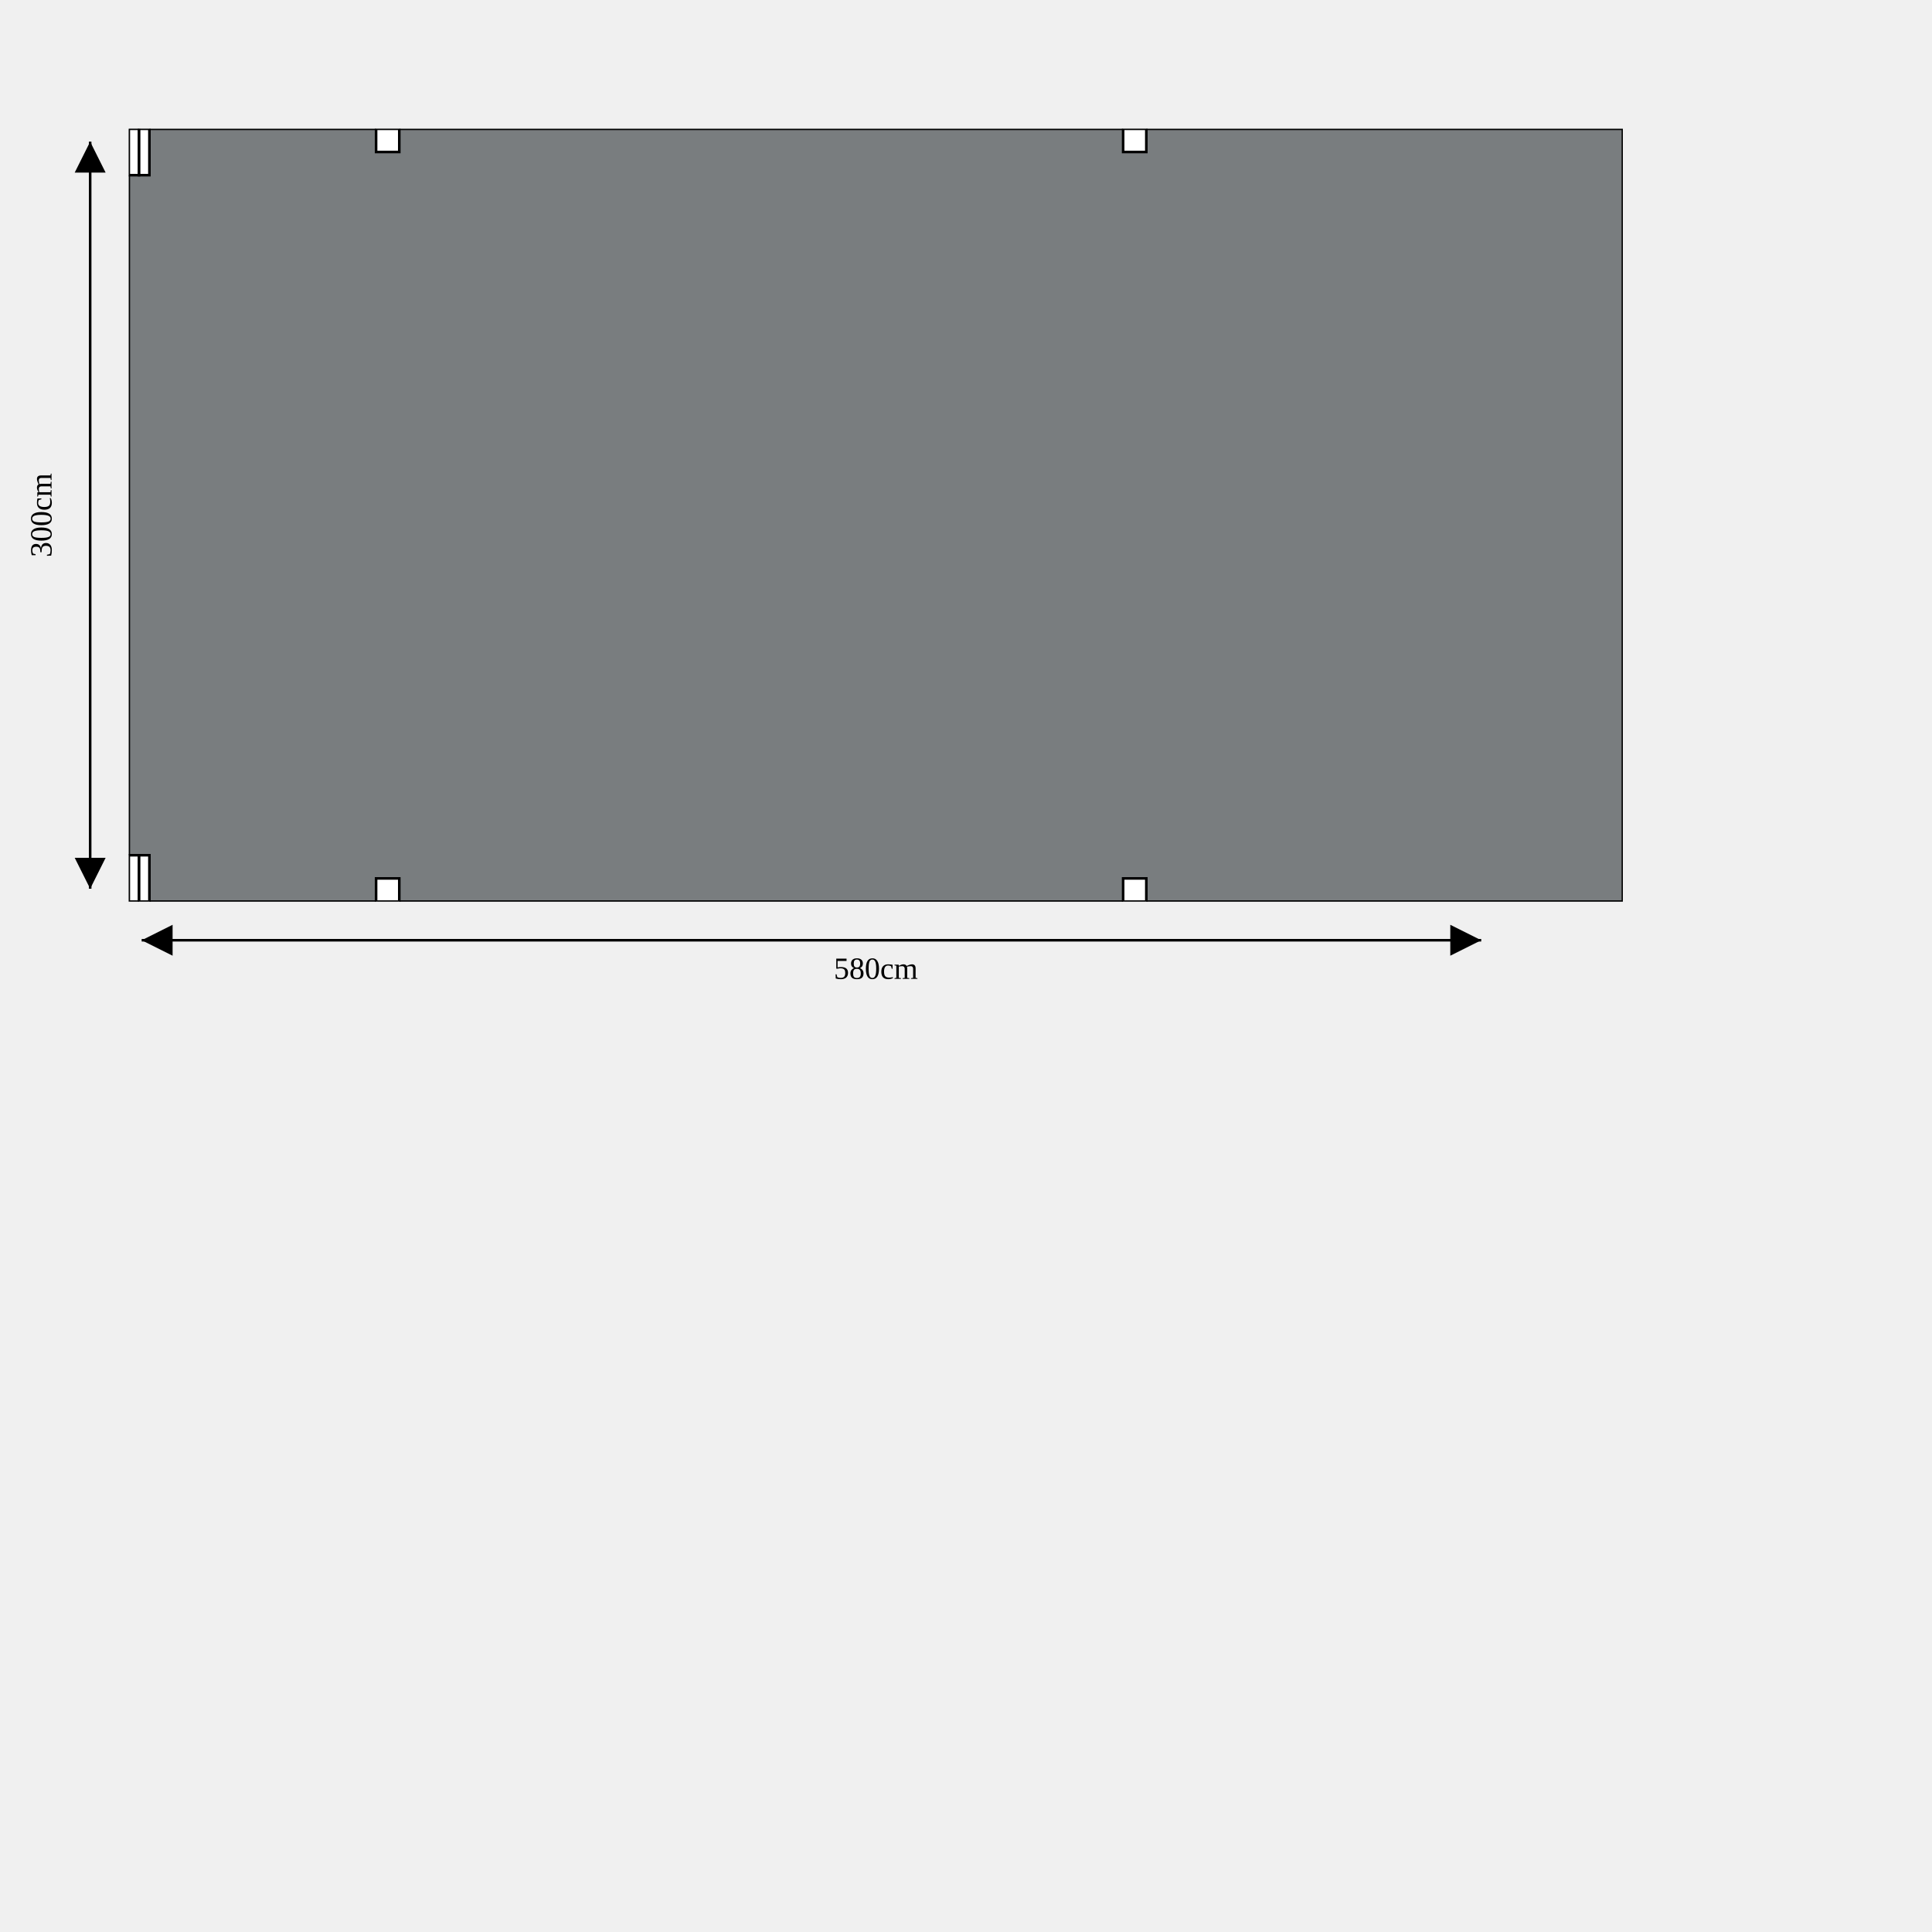
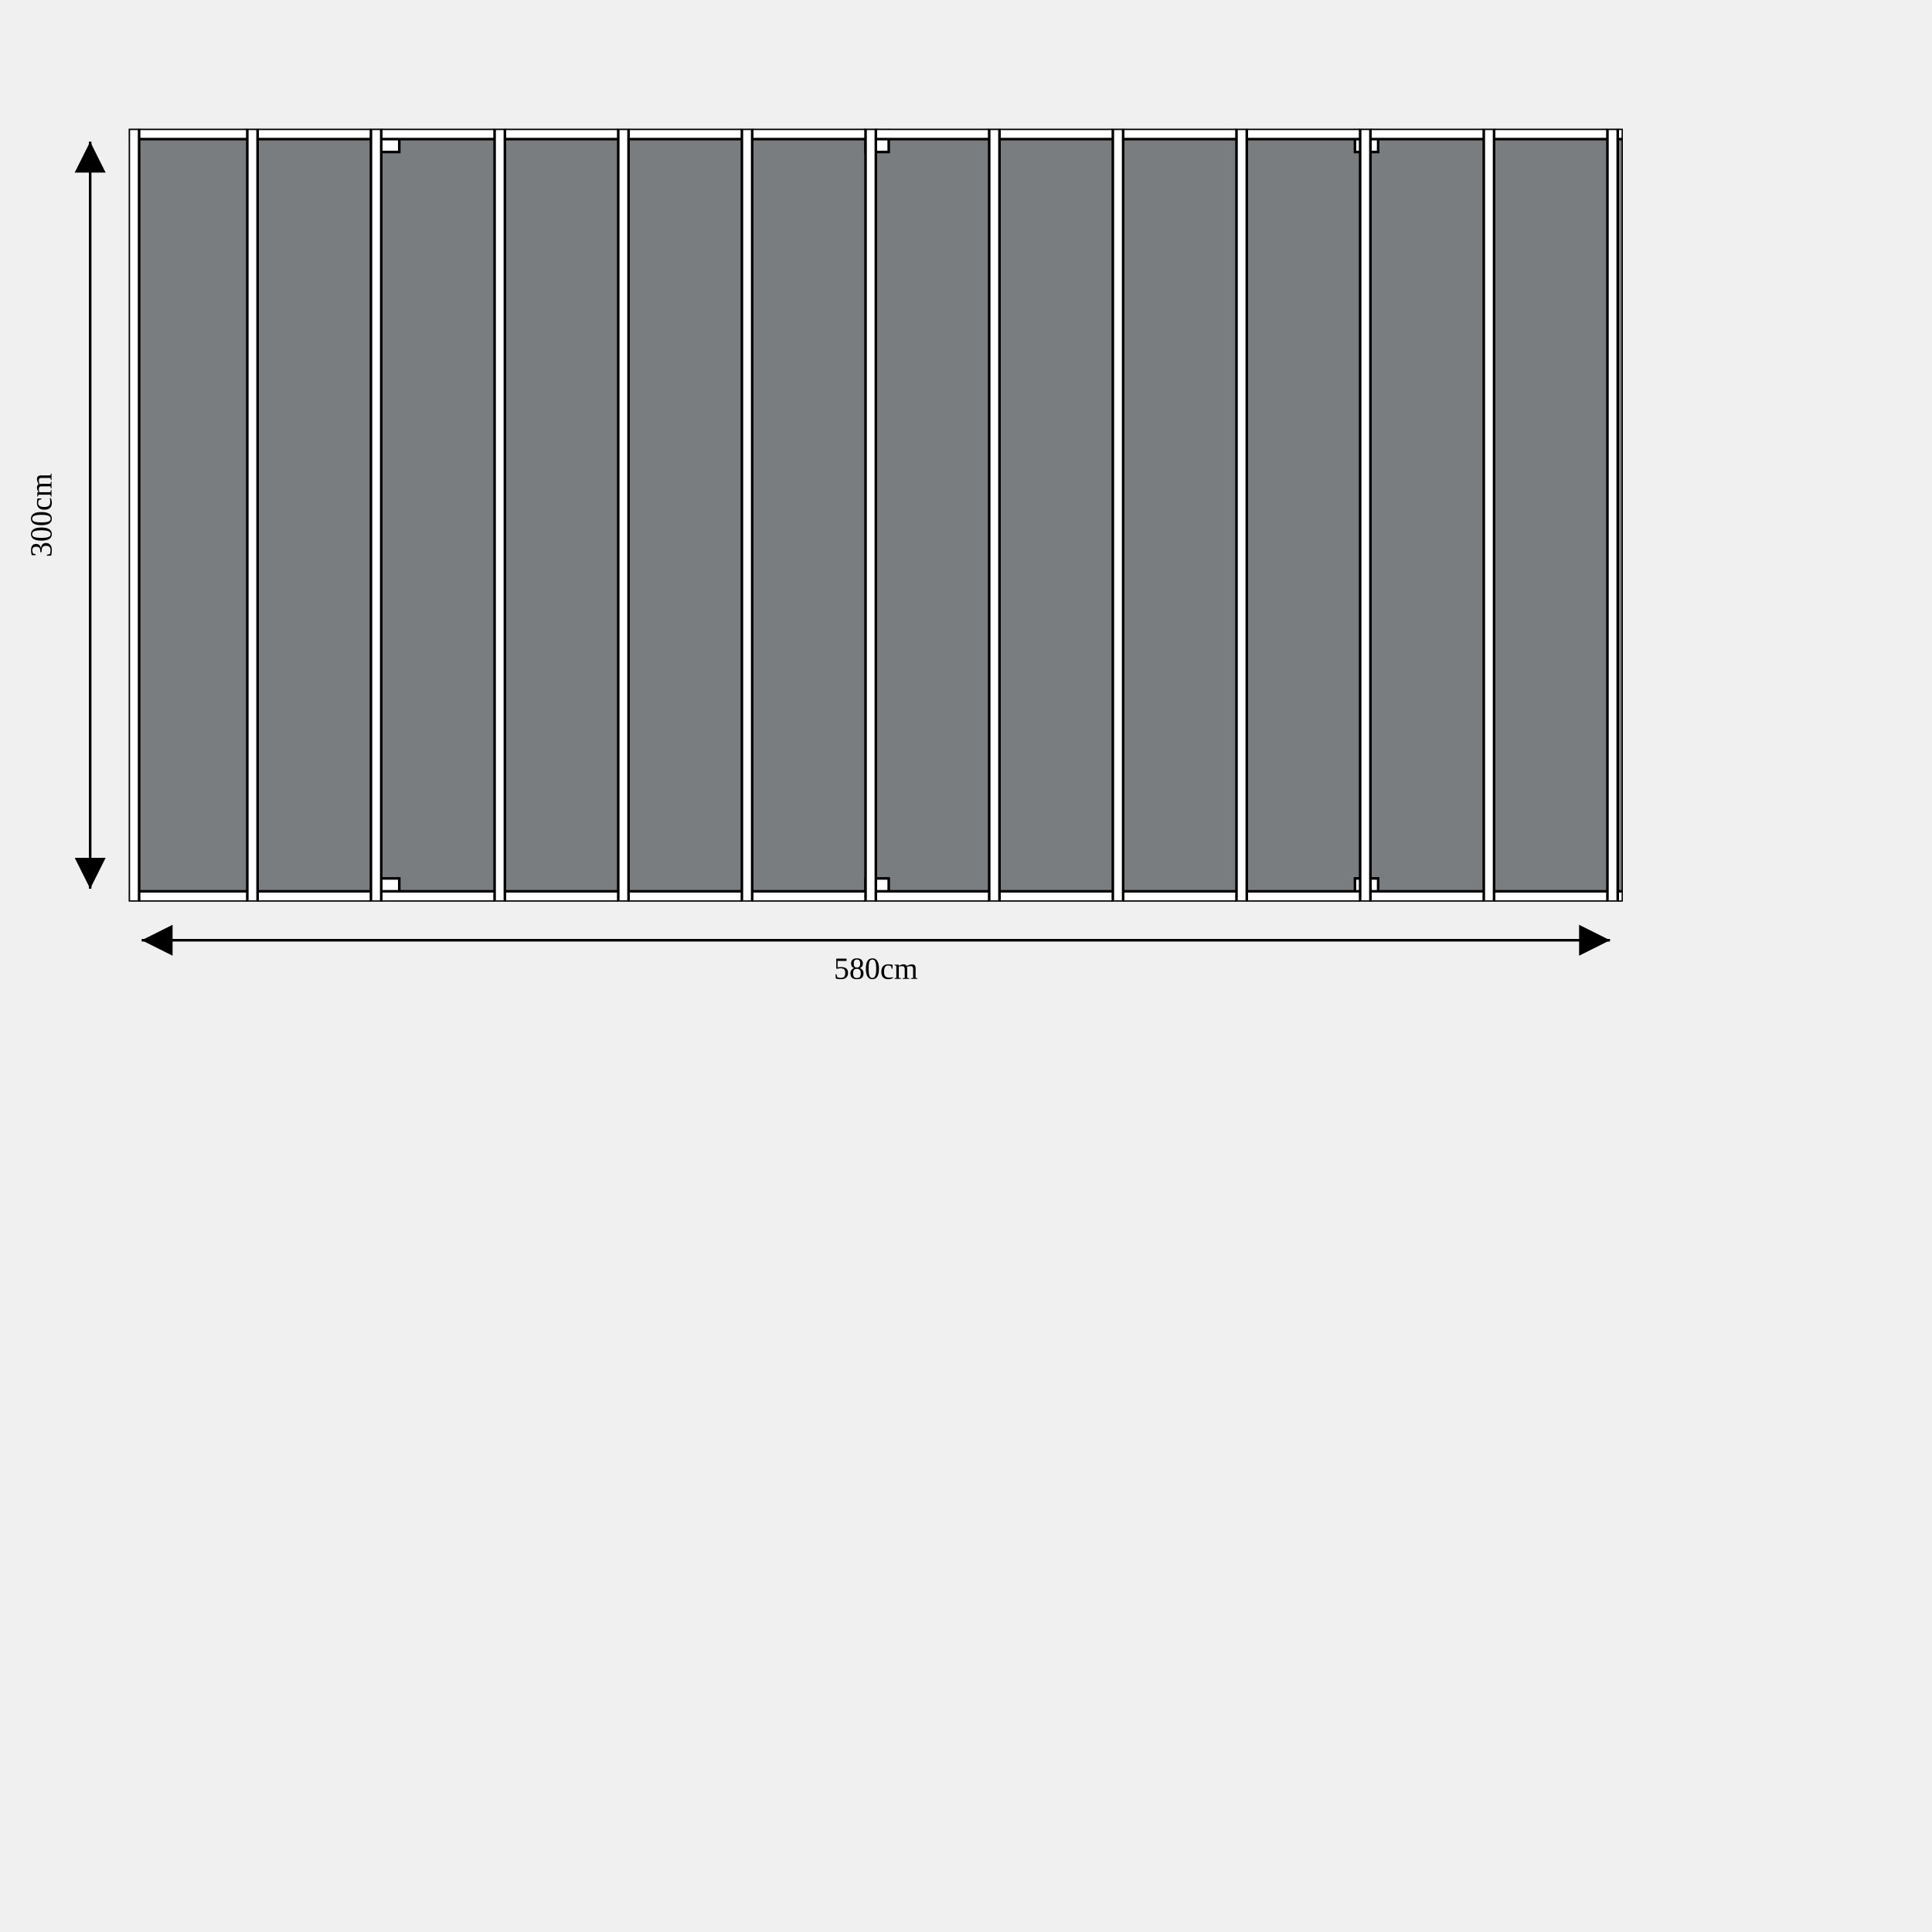
<svg xmlns="http://www.w3.org/2000/svg" version="1.1" height="750" width="750" viewBox="0 0 750 750" preserveAspectRatio="xMinYMin">
  <defs>
    <marker id="beginArrow" markerWidth="12" markerHeight="12" refX="0" refY="6" orient="auto">
      <path d="M0,6 L12,0 L12,12 L0,6" style="fill: #000000;" />
    </marker>
    <marker id="endArrow" markerWidth="12" markerHeight="12" refX="12" refY="6" orient="auto">
      <path d="M0,0 L12,6 L0,12 L0,0 " style="fill: #000000;" />
    </marker>
  </defs>
  <line x1="35" y1="55" x2="35" y2="345" style="stroke: #000000;  marker-start: url(#beginArrow);  marker-end: url(#endArrow);" />
-   <line x1="55" y1="365" x2="575" y2="365" style="stroke: #000000;  marker-start: url(#beginArrow);  marker-end: url(#endArrow);" />
+   <line x1="55" y1="365" x2="625" y2="365" style="stroke: #000000;  marker-start: url(#beginArrow);  marker-end: url(#endArrow);" />
  <text style="text-anchor: middle" transform="translate(20,200) rotate(-90)"> 300cm </text>
  <text style="text-anchor: middle" x="340" y="380">580cm </text>
  <svg x="50" y="50" width="580" height="300">
    <rect x="0" y="0" height="300" width="580" style="stroke:#000000; fill:#797D7F" />
-     <rect x="0" y="0" height="18" width="4" style="stroke:#000000; fill:#ffffff" />
-     <rect x="4" y="0" height="18" width="4" style="stroke:#000000; fill:#ffffff" />
-     <rect x="0" y="282" height="18" width="4" style="stroke:#000000; fill:#ffffff" />
-     <rect x="4" y="282" height="18" width="4" style="stroke:#000000; fill:#ffffff" />
    <rect x="96" y="0" height="9" width="9" style="stroke:#000000; fill:#ffffff" />
-     <rect x="386" y="0" height="9" width="9" style="stroke:#000000; fill:#ffffff" />
-     <rect x="676" y="0" height="9" width="9" style="stroke:#000000; fill:#ffffff" />
+     <rect x="286" y="0" height="9" width="9" style="stroke:#000000; fill:#ffffff" />
+     <rect x="476" y="0" height="9" width="9" style="stroke:#000000; fill:#ffffff" />
    <rect x="96" y="291" height="9" width="9" style="stroke:#000000; fill:#ffffff" />
-     <rect x="386" y="291" height="9" width="9" style="stroke:#000000; fill:#ffffff" />
-     <rect x="676" y="291" height="9" width="9" style="stroke:#000000; fill:#ffffff" />
-     <rect x="0" y="0" height="0" width="0" style="stroke:#000000; fill:#ffffff" />
-     <rect x="0" y="0" height="0" width="0" style="stroke:#000000; fill:#ffffff" />
+     <rect x="286" y="291" height="9" width="9" style="stroke:#000000; fill:#ffffff" />
+     <rect x="476" y="291" height="9" width="9" style="stroke:#000000; fill:#ffffff" />
+     <rect x="0" y="0" height="4" width="290" style="stroke:#000000; fill:#ffffff" />
+     <rect x="290" y="0" height="4" width="290" style="stroke:#000000; fill:#ffffff" />
+     <rect x="0" y="296" height="4" width="290" style="stroke:#000000; fill:#ffffff" />
+     <rect x="290" y="296" height="4" width="290" style="stroke:#000000; fill:#ffffff" />
+     <rect x="0" y="0" height="300" width="4" style="stroke:#000000; fill:#ffffff" />
+     <rect x="46" y="0" height="300" width="4" style="stroke:#000000; fill:#ffffff" />
+     <rect x="94" y="0" height="300" width="4" style="stroke:#000000; fill:#ffffff" />
+     <rect x="142" y="0" height="300" width="4" style="stroke:#000000; fill:#ffffff" />
+     <rect x="190" y="0" height="300" width="4" style="stroke:#000000; fill:#ffffff" />
+     <rect x="238" y="0" height="300" width="4" style="stroke:#000000; fill:#ffffff" />
+     <rect x="286" y="0" height="300" width="4" style="stroke:#000000; fill:#ffffff" />
+     <rect x="334" y="0" height="300" width="4" style="stroke:#000000; fill:#ffffff" />
+     <rect x="382" y="0" height="300" width="4" style="stroke:#000000; fill:#ffffff" />
+     <rect x="430" y="0" height="300" width="4" style="stroke:#000000; fill:#ffffff" />
+     <rect x="478" y="0" height="300" width="4" style="stroke:#000000; fill:#ffffff" />
+     <rect x="526" y="0" height="300" width="4" style="stroke:#000000; fill:#ffffff" />
+     <rect x="574" y="0" height="300" width="4" style="stroke:#000000; fill:#ffffff" />
  </svg>
</svg>
